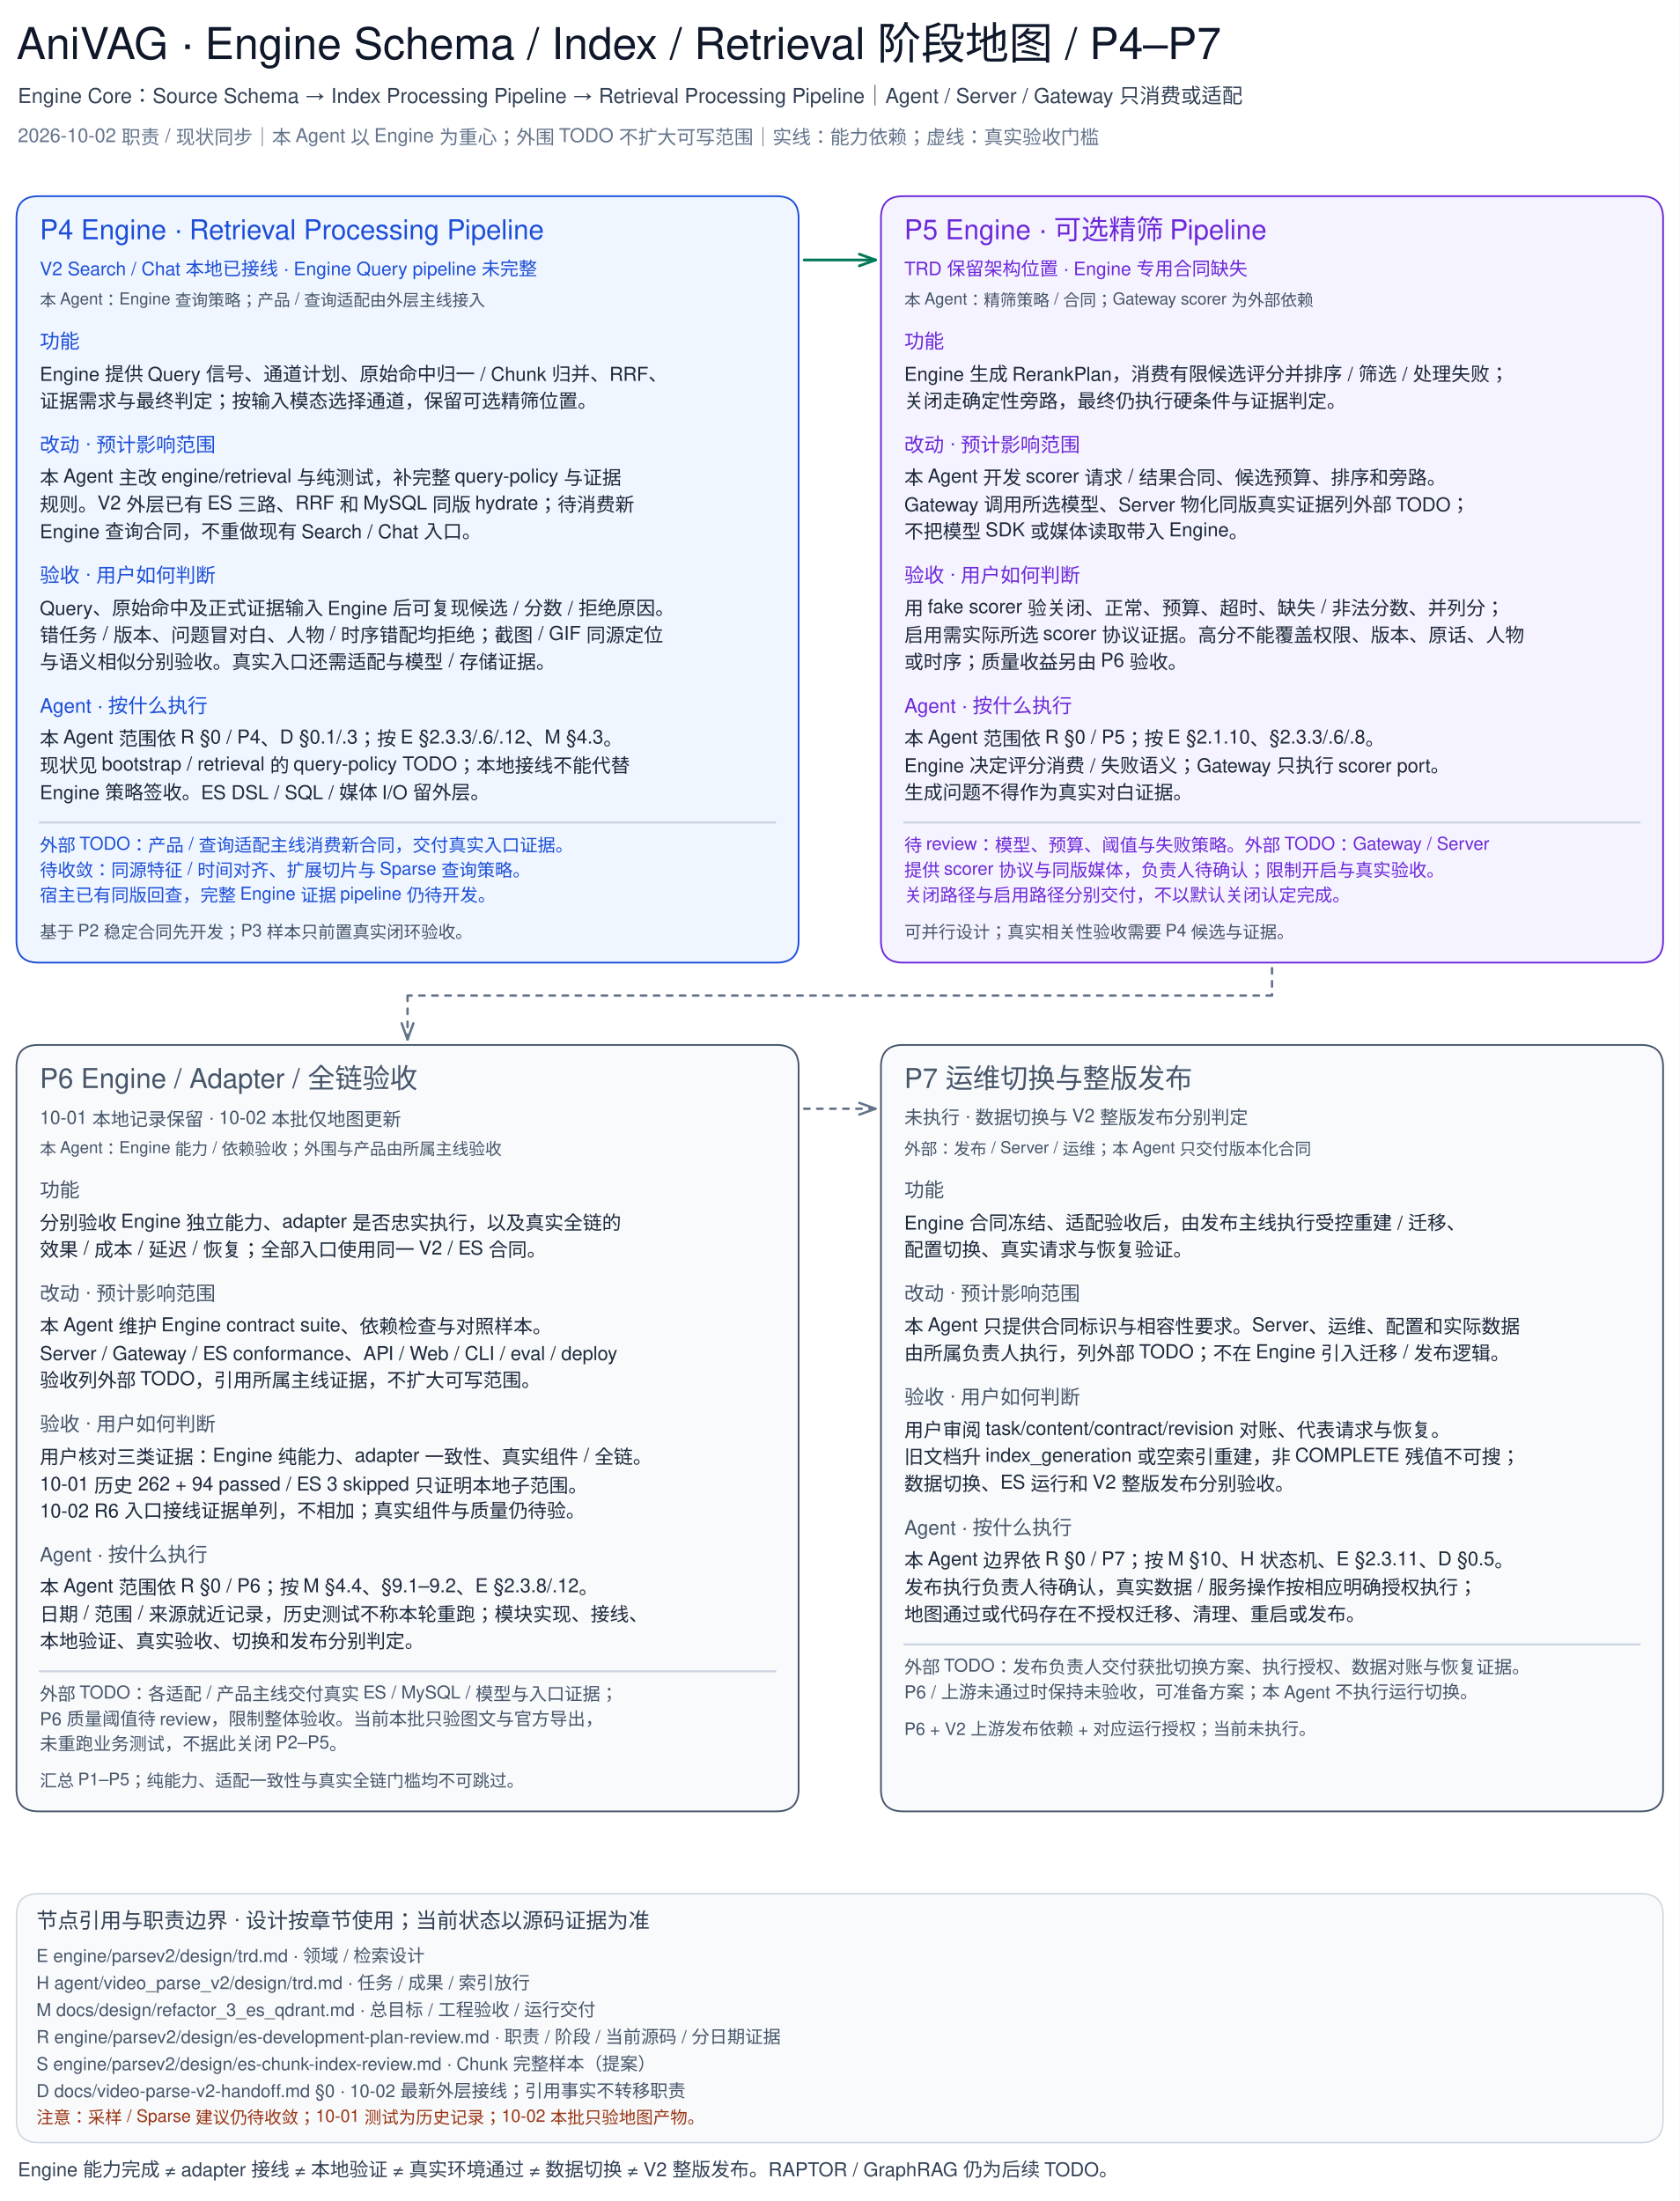
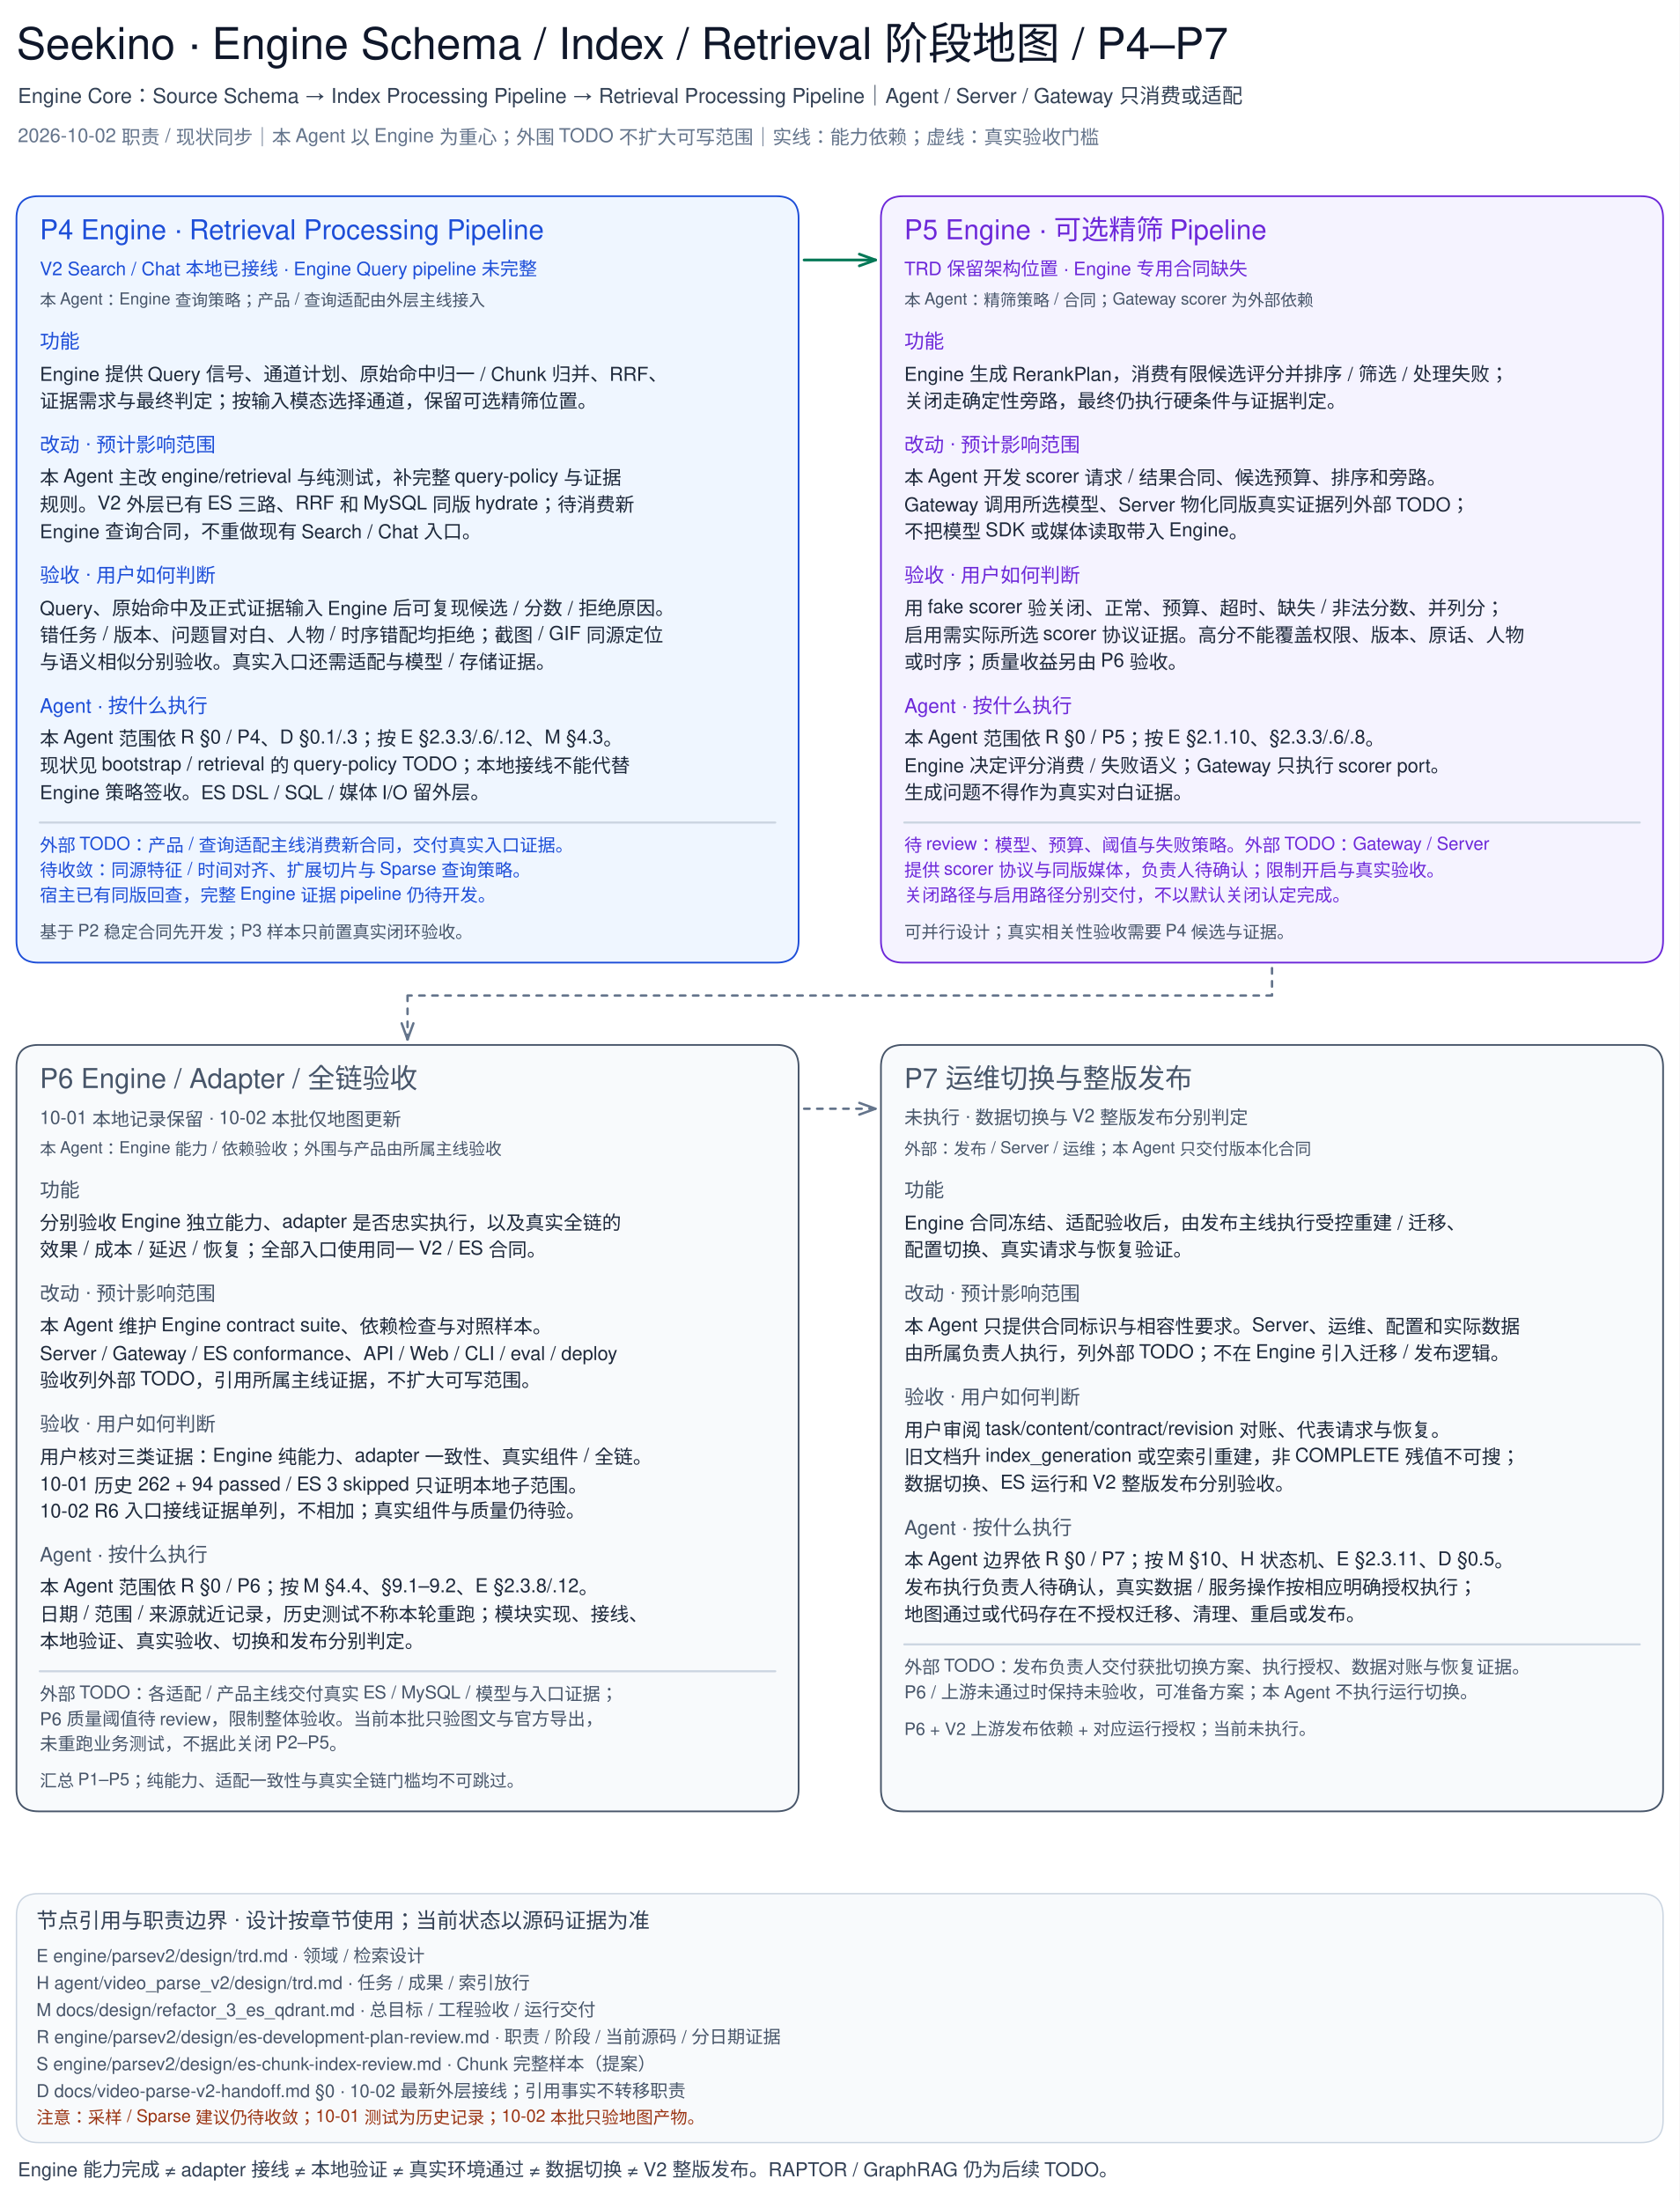
<svg xmlns="http://www.w3.org/2000/svg" version="1.1" viewBox="0 0 2448 3208.4" width="2448" height="3208.4">
  <defs>
    <style class="style-fonts">
      </style>
  </defs>
  <rect x="0" y="0" width="2448" height="3208.4" fill="#ffffff" />
  <g transform="translate(24 24) rotate(0 883.5 44.8)">
-     <text x="0" y="62.081" font-family="Helvetica, Segoe UI Emoji" font-size="64px" fill="#0f172a" text-anchor="start" style="white-space: pre;" direction="ltr" dominant-baseline="alphabetic">AniVAG · Engine Schema / Index / Retrieval 阶段地图 / P4–P7</text>
+     <text x="0" y="62.081" font-family="Helvetica, Segoe UI Emoji" font-size="64px" fill="#0f172a" text-anchor="start" style="white-space: pre;" direction="ltr" dominant-baseline="alphabetic">Seekino · Engine Schema / Index / Retrieval 阶段地图 / P4–P7</text>
  </g>
  <g transform="translate(26 121) rotate(0 898.5 21)">
    <text x="0" y="29.101" font-family="Helvetica, Segoe UI Emoji" font-size="30px" fill="#334155" text-anchor="start" style="white-space: pre;" direction="ltr" dominant-baseline="alphabetic">Engine Core：Source Schema → Index Processing Pipeline → Retrieval Processing Pipeline｜Agent / Server / Gateway 只消费或适配</text>
  </g>
  <g transform="translate(26 180) rotate(0 799 19.6)">
    <text x="0" y="27.161" font-family="Helvetica, Segoe UI Emoji" font-size="28px" fill="#64748b" text-anchor="start" style="white-space: pre;" direction="ltr" dominant-baseline="alphabetic">2026-10-02 职责 / 现状同步｜本 Agent 以 Engine 为重心；外围 TODO 不扩大可写范围｜实线：能力依赖；虚线：真实验收门槛</text>
  </g>
  <g stroke-linecap="round" transform="translate(24 286) rotate(0 570 558.6)">
    <path d="M32 0 C363.23 0, 694.46 0, 1108 0 C1129.33 0, 1140 10.67, 1140 32 C1140 264.97, 1140 497.93, 1140 1085.2 C1140 1106.53, 1129.33 1117.2, 1108 1117.2 C783.86 1117.2, 459.71 1117.2, 32 1117.2 C10.67 1117.2, 0 1106.53, 0 1085.2 C0 813.42, 0 541.64, 0 32 C0 10.67, 10.67 0, 32 0" stroke="none" stroke-width="0" fill="#eff6ff" />
    <path d="M32 0 C444.45 0, 856.89 0, 1108 0 M32 0 C252.12 0, 472.23 0, 1108 0 M1108 0 C1129.33 0, 1140 10.67, 1140 32 M1108 0 C1129.33 0, 1140 10.67, 1140 32 M1140 32 C1140 276.7, 1140 521.39, 1140 1085.2 M1140 32 C1140 404.77, 1140 777.55, 1140 1085.2 M1140 1085.2 C1140 1106.53, 1129.33 1117.2, 1108 1117.2 M1140 1085.2 C1140 1106.53, 1129.33 1117.2, 1108 1117.2 M1108 1117.2 C717.62 1117.2, 327.24 1117.2, 32 1117.2 M1108 1117.2 C706.01 1117.2, 304.02 1117.2, 32 1117.2 M32 1117.2 C10.67 1117.2, 0 1106.53, 0 1085.2 M32 1117.2 C10.67 1117.2, 0 1106.53, 0 1085.2 M0 1085.2 C0 846.9, 0 608.6, 0 32 M0 1085.2 C0 802.29, 0 519.38, 0 32 M0 32 C0 10.67, 10.67 0, 32 0 M0 32 C0 10.67, 10.67 0, 32 0" stroke="#1d4ed8" stroke-width="2.5" fill="none" />
  </g>
  <g transform="translate(58 310) rotate(0 376 28)">
    <text x="0" y="38.801" font-family="Helvetica, Segoe UI Emoji" font-size="40px" fill="#1d4ed8" text-anchor="start" style="white-space: pre;" direction="ltr" dominant-baseline="alphabetic">P4  Engine · Retrieval Processing Pipeline</text>
  </g>
  <g transform="translate(58 375) rotate(0 365 18.9)">
    <text x="0" y="26.191" font-family="Helvetica, Segoe UI Emoji" font-size="27px" fill="#1d4ed8" text-anchor="start" style="white-space: pre;" direction="ltr" dominant-baseline="alphabetic">V2 Search / Chat 本地已接线 · Engine Query pipeline 未完整</text>
  </g>
  <g transform="translate(58 422.8) rotate(0 330 16.8)">
    <text x="0" y="23.28" font-family="Helvetica, Segoe UI Emoji" font-size="24px" fill="#475569" text-anchor="start" style="white-space: pre;" direction="ltr" dominant-baseline="alphabetic">本 Agent：Engine 查询策略；产品 / 查询适配由外层主线接入</text>
  </g>
  <g transform="translate(58 479.4) rotate(0 30.5 20.3)">
    <text x="0" y="28.131" font-family="Helvetica, Segoe UI Emoji" font-size="29px" fill="#1d4ed8" text-anchor="start" style="white-space: pre;" direction="ltr" dominant-baseline="alphabetic">功能</text>
  </g>
  <g transform="translate(58 528) rotate(0 463 39.2)">
    <text x="0" y="27.161" font-family="Helvetica, Segoe UI Emoji" font-size="28px" fill="#1e293b" text-anchor="start" style="white-space: pre;" direction="ltr" dominant-baseline="alphabetic">Engine 提供 Query 信号、通道计划、原始命中归一 / Chunk 归并、RRF、</text>
    <text x="0" y="66.361" font-family="Helvetica, Segoe UI Emoji" font-size="28px" fill="#1e293b" text-anchor="start" style="white-space: pre;" direction="ltr" dominant-baseline="alphabetic">证据需求与最终判定；按输入模态选择通道，保留可选精筛位置。</text>
  </g>
  <g transform="translate(58 630.4) rotate(0 130.5 20.3)">
    <text x="0" y="28.131" font-family="Helvetica, Segoe UI Emoji" font-size="29px" fill="#1d4ed8" text-anchor="start" style="white-space: pre;" direction="ltr" dominant-baseline="alphabetic">改动 · 预计影响范围</text>
  </g>
  <g transform="translate(58 679) rotate(0 441.5 58.8)">
    <text x="0" y="27.161" font-family="Helvetica, Segoe UI Emoji" font-size="28px" fill="#1e293b" text-anchor="start" style="white-space: pre;" direction="ltr" dominant-baseline="alphabetic">本 Agent 主改 engine/retrieval 与纯测试，补完整 query-policy 与证据</text>
    <text x="0" y="66.361" font-family="Helvetica, Segoe UI Emoji" font-size="28px" fill="#1e293b" text-anchor="start" style="white-space: pre;" direction="ltr" dominant-baseline="alphabetic">规则。V2 外层已有 ES 三路、RRF 和 MySQL 同版 hydrate；待消费新</text>
    <text x="0" y="105.561" font-family="Helvetica, Segoe UI Emoji" font-size="28px" fill="#1e293b" text-anchor="start" style="white-space: pre;" direction="ltr" dominant-baseline="alphabetic">Engine 查询合同，不重做现有 Search / Chat 入口。</text>
  </g>
  <g transform="translate(58 820.6) rotate(0 130.5 20.3)">
    <text x="0" y="28.131" font-family="Helvetica, Segoe UI Emoji" font-size="29px" fill="#1d4ed8" text-anchor="start" style="white-space: pre;" direction="ltr" dominant-baseline="alphabetic">验收 · 用户如何判断</text>
  </g>
  <g transform="translate(58 869.2) rotate(0 468.5 58.8)">
    <text x="0" y="27.161" font-family="Helvetica, Segoe UI Emoji" font-size="28px" fill="#1e293b" text-anchor="start" style="white-space: pre;" direction="ltr" dominant-baseline="alphabetic">Query、原始命中及正式证据输入 Engine 后可复现候选 / 分数 / 拒绝原因。</text>
    <text x="0" y="66.361" font-family="Helvetica, Segoe UI Emoji" font-size="28px" fill="#1e293b" text-anchor="start" style="white-space: pre;" direction="ltr" dominant-baseline="alphabetic">错任务 / 版本、问题冒对白、人物 / 时序错配均拒绝；截图 / GIF 同源定位</text>
    <text x="0" y="105.561" font-family="Helvetica, Segoe UI Emoji" font-size="28px" fill="#1e293b" text-anchor="start" style="white-space: pre;" direction="ltr" dominant-baseline="alphabetic">与语义相似分别验收。真实入口还需适配与模型 / 存储证据。</text>
  </g>
  <g transform="translate(58 1010.8) rotate(0 124.5 20.3)">
    <text x="0" y="28.131" font-family="Helvetica, Segoe UI Emoji" font-size="29px" fill="#1d4ed8" text-anchor="start" style="white-space: pre;" direction="ltr" dominant-baseline="alphabetic">Agent · 按什么执行</text>
  </g>
  <g transform="translate(58 1059.4) rotate(0 436.5 58.8)">
    <text x="0" y="27.161" font-family="Helvetica, Segoe UI Emoji" font-size="28px" fill="#1e293b" text-anchor="start" style="white-space: pre;" direction="ltr" dominant-baseline="alphabetic">本 Agent 范围依 R §0 / P4、D §0.1/.3；按 E §2.3.3/.6/.12、M §4.3。</text>
    <text x="0" y="66.361" font-family="Helvetica, Segoe UI Emoji" font-size="28px" fill="#1e293b" text-anchor="start" style="white-space: pre;" direction="ltr" dominant-baseline="alphabetic">现状见 bootstrap / retrieval 的 query-policy TODO；本地接线不能代替</text>
    <text x="0" y="105.561" font-family="Helvetica, Segoe UI Emoji" font-size="28px" fill="#1e293b" text-anchor="start" style="white-space: pre;" direction="ltr" dominant-baseline="alphabetic">Engine 策略签收。ES DSL / SQL / 媒体 I/O 留外层。</text>
  </g>
  <g stroke-linecap="round">
    <g transform="translate(58 1199) rotate(0 536 0)">
      <path d="M0 0 C427.46 0, 854.93 0, 1072 0 M0 0 C214.7 0, 429.4 0, 1072 0" stroke="#cbd5e1" stroke-width="3" fill="none" />
    </g>
  </g>
  <mask />
  <g transform="translate(58 1216) rotate(0 395.5 54.6)">
    <text x="0" y="25.221" font-family="Helvetica, Segoe UI Emoji" font-size="26px" fill="#1d4ed8" text-anchor="start" style="white-space: pre;" direction="ltr" dominant-baseline="alphabetic">外部 TODO：产品 / 查询适配主线消费新合同，交付真实入口证据。</text>
    <text x="0" y="61.621" font-family="Helvetica, Segoe UI Emoji" font-size="26px" fill="#1d4ed8" text-anchor="start" style="white-space: pre;" direction="ltr" dominant-baseline="alphabetic">待收敛：同源特征 / 时间对齐、扩展切片与 Sparse 查询策略。</text>
    <text x="0" y="98.021" font-family="Helvetica, Segoe UI Emoji" font-size="26px" fill="#1d4ed8" text-anchor="start" style="white-space: pre;" direction="ltr" dominant-baseline="alphabetic">宿主已有同版回查，完整 Engine 证据 pipeline 仍待开发。</text>
  </g>
  <g transform="translate(58 1343.2) rotate(0 321 17.5)">
    <text x="0" y="24.25" font-family="Helvetica, Segoe UI Emoji" font-size="25px" fill="#475569" text-anchor="start" style="white-space: pre;" direction="ltr" dominant-baseline="alphabetic">基于 P2 稳定合同先开发；P3 样本只前置真实闭环验收。</text>
  </g>
  <g stroke-linecap="round" transform="translate(1284 286) rotate(0 570 558.6)">
    <path d="M32 0 C422.81 0, 813.62 0, 1108 0 C1129.33 0, 1140 10.67, 1140 32 C1140 412.86, 1140 793.72, 1140 1085.2 C1140 1106.53, 1129.33 1117.2, 1108 1117.2 C891.7 1117.2, 675.39 1117.2, 32 1117.2 C10.67 1117.2, 0 1106.53, 0 1085.2 C0 720.95, 0 356.7, 0 32 C0 10.67, 10.67 0, 32 0" stroke="none" stroke-width="0" fill="#f5f3ff" />
    <path d="M32 0 C454.32 0, 876.65 0, 1108 0 M32 0 C310.99 0, 589.98 0, 1108 0 M1108 0 C1129.33 0, 1140 10.67, 1140 32 M1108 0 C1129.33 0, 1140 10.67, 1140 32 M1140 32 C1140 296.94, 1140 561.87, 1140 1085.2 M1140 32 C1140 271.96, 1140 511.92, 1140 1085.2 M1140 1085.2 C1140 1106.53, 1129.33 1117.2, 1108 1117.2 M1140 1085.2 C1140 1106.53, 1129.33 1117.2, 1108 1117.2 M1108 1117.2 C690.36 1117.2, 272.72 1117.2, 32 1117.2 M1108 1117.2 C792.39 1117.2, 476.77 1117.2, 32 1117.2 M32 1117.2 C10.67 1117.2, 0 1106.53, 0 1085.2 M32 1117.2 C10.67 1117.2, 0 1106.53, 0 1085.2 M0 1085.2 C0 766.95, 0 448.69, 0 32 M0 1085.2 C0 683.56, 0 281.91, 0 32 M0 32 C0 10.67, 10.67 0, 32 0 M0 32 C0 10.67, 10.67 0, 32 0" stroke="#6d28d9" stroke-width="2.5" fill="none" />
  </g>
  <g transform="translate(1318 310) rotate(0 273 28)">
    <text x="0" y="38.801" font-family="Helvetica, Segoe UI Emoji" font-size="40px" fill="#6d28d9" text-anchor="start" style="white-space: pre;" direction="ltr" dominant-baseline="alphabetic">P5  Engine · 可选精筛 Pipeline</text>
  </g>
  <g transform="translate(1318 375) rotate(0 254 18.9)">
    <text x="0" y="26.191" font-family="Helvetica, Segoe UI Emoji" font-size="27px" fill="#6d28d9" text-anchor="start" style="white-space: pre;" direction="ltr" dominant-baseline="alphabetic">TRD 保留架构位置 · Engine 专用合同缺失</text>
  </g>
  <g transform="translate(1318 422.8) rotate(0 303.5 16.8)">
    <text x="0" y="23.28" font-family="Helvetica, Segoe UI Emoji" font-size="24px" fill="#475569" text-anchor="start" style="white-space: pre;" direction="ltr" dominant-baseline="alphabetic">本 Agent：精筛策略 / 合同；Gateway scorer 为外部依赖</text>
  </g>
  <g transform="translate(1318 479.4) rotate(0 30.5 20.3)">
    <text x="0" y="28.131" font-family="Helvetica, Segoe UI Emoji" font-size="29px" fill="#6d28d9" text-anchor="start" style="white-space: pre;" direction="ltr" dominant-baseline="alphabetic">功能</text>
  </g>
  <g transform="translate(1318 528) rotate(0 447 39.2)">
    <text x="0" y="27.161" font-family="Helvetica, Segoe UI Emoji" font-size="28px" fill="#1e293b" text-anchor="start" style="white-space: pre;" direction="ltr" dominant-baseline="alphabetic">Engine 生成 RerankPlan，消费有限候选评分并排序 / 筛选 / 处理失败；</text>
    <text x="0" y="66.361" font-family="Helvetica, Segoe UI Emoji" font-size="28px" fill="#1e293b" text-anchor="start" style="white-space: pre;" direction="ltr" dominant-baseline="alphabetic">关闭走确定性旁路，最终仍执行硬条件与证据判定。</text>
  </g>
  <g transform="translate(1318 630.4) rotate(0 130.5 20.3)">
    <text x="0" y="28.131" font-family="Helvetica, Segoe UI Emoji" font-size="29px" fill="#6d28d9" text-anchor="start" style="white-space: pre;" direction="ltr" dominant-baseline="alphabetic">改动 · 预计影响范围</text>
  </g>
  <g transform="translate(1318 679) rotate(0 419 58.8)">
    <text x="0" y="27.161" font-family="Helvetica, Segoe UI Emoji" font-size="28px" fill="#1e293b" text-anchor="start" style="white-space: pre;" direction="ltr" dominant-baseline="alphabetic">本 Agent 开发 scorer 请求 / 结果合同、候选预算、排序和旁路。</text>
    <text x="0" y="66.361" font-family="Helvetica, Segoe UI Emoji" font-size="28px" fill="#1e293b" text-anchor="start" style="white-space: pre;" direction="ltr" dominant-baseline="alphabetic">Gateway 调用所选模型、Server 物化同版真实证据列外部 TODO；</text>
    <text x="0" y="105.561" font-family="Helvetica, Segoe UI Emoji" font-size="28px" fill="#1e293b" text-anchor="start" style="white-space: pre;" direction="ltr" dominant-baseline="alphabetic">不把模型 SDK 或媒体读取带入 Engine。</text>
  </g>
  <g transform="translate(1318 820.6) rotate(0 130.5 20.3)">
    <text x="0" y="28.131" font-family="Helvetica, Segoe UI Emoji" font-size="29px" fill="#6d28d9" text-anchor="start" style="white-space: pre;" direction="ltr" dominant-baseline="alphabetic">验收 · 用户如何判断</text>
  </g>
  <g transform="translate(1318 869.2) rotate(0 459 58.8)">
    <text x="0" y="27.161" font-family="Helvetica, Segoe UI Emoji" font-size="28px" fill="#1e293b" text-anchor="start" style="white-space: pre;" direction="ltr" dominant-baseline="alphabetic">用 fake scorer 验关闭、正常、预算、超时、缺失 / 非法分数、并列分；</text>
    <text x="0" y="66.361" font-family="Helvetica, Segoe UI Emoji" font-size="28px" fill="#1e293b" text-anchor="start" style="white-space: pre;" direction="ltr" dominant-baseline="alphabetic">启用需实际所选 scorer 协议证据。高分不能覆盖权限、版本、原话、人物</text>
    <text x="0" y="105.561" font-family="Helvetica, Segoe UI Emoji" font-size="28px" fill="#1e293b" text-anchor="start" style="white-space: pre;" direction="ltr" dominant-baseline="alphabetic">或时序；质量收益另由 P6 验收。</text>
  </g>
  <g transform="translate(1318 1010.8) rotate(0 124.5 20.3)">
    <text x="0" y="28.131" font-family="Helvetica, Segoe UI Emoji" font-size="29px" fill="#6d28d9" text-anchor="start" style="white-space: pre;" direction="ltr" dominant-baseline="alphabetic">Agent · 按什么执行</text>
  </g>
  <g transform="translate(1318 1059.4) rotate(0 403 58.8)">
    <text x="0" y="27.161" font-family="Helvetica, Segoe UI Emoji" font-size="28px" fill="#1e293b" text-anchor="start" style="white-space: pre;" direction="ltr" dominant-baseline="alphabetic">本 Agent 范围依 R §0 / P5；按 E §2.1.10、§2.3.3/.6/.8。</text>
    <text x="0" y="66.361" font-family="Helvetica, Segoe UI Emoji" font-size="28px" fill="#1e293b" text-anchor="start" style="white-space: pre;" direction="ltr" dominant-baseline="alphabetic">Engine 决定评分消费 / 失败语义；Gateway 只执行 scorer port。</text>
    <text x="0" y="105.561" font-family="Helvetica, Segoe UI Emoji" font-size="28px" fill="#1e293b" text-anchor="start" style="white-space: pre;" direction="ltr" dominant-baseline="alphabetic">生成问题不得作为真实对白证据。</text>
  </g>
  <g stroke-linecap="round">
    <g transform="translate(1318 1199) rotate(0 536 0)">
      <path d="M0 0 C393.07 0, 786.14 0, 1072 0 M0 0 C386.67 0, 773.35 0, 1072 0" stroke="#cbd5e1" stroke-width="3" fill="none" />
    </g>
  </g>
  <mask />
  <g transform="translate(1318 1216) rotate(0 434 54.6)">
    <text x="0" y="25.221" font-family="Helvetica, Segoe UI Emoji" font-size="26px" fill="#6d28d9" text-anchor="start" style="white-space: pre;" direction="ltr" dominant-baseline="alphabetic">待 review：模型、预算、阈值与失败策略。外部 TODO：Gateway / Server</text>
    <text x="0" y="61.621" font-family="Helvetica, Segoe UI Emoji" font-size="26px" fill="#6d28d9" text-anchor="start" style="white-space: pre;" direction="ltr" dominant-baseline="alphabetic">提供 scorer 协议与同版媒体，负责人待确认；限制开启与真实验收。</text>
    <text x="0" y="98.021" font-family="Helvetica, Segoe UI Emoji" font-size="26px" fill="#6d28d9" text-anchor="start" style="white-space: pre;" direction="ltr" dominant-baseline="alphabetic">关闭路径与启用路径分别交付，不以默认关闭认定完成。</text>
  </g>
  <g transform="translate(1318 1343.2) rotate(0 289.5 17.5)">
    <text x="0" y="24.25" font-family="Helvetica, Segoe UI Emoji" font-size="25px" fill="#475569" text-anchor="start" style="white-space: pre;" direction="ltr" dominant-baseline="alphabetic">可并行设计；真实相关性验收需要 P4 候选与证据。</text>
  </g>
  <g stroke-linecap="round" transform="translate(24 1523.2) rotate(0 570 558.6)">
    <path d="M32 0 C366.65 0, 701.3 0, 1108 0 C1129.33 0, 1140 10.67, 1140 32 C1140 362.34, 1140 692.68, 1140 1085.2 C1140 1106.53, 1129.33 1117.2, 1108 1117.2 C752.49 1117.2, 396.97 1117.2, 32 1117.2 C10.67 1117.2, 0 1106.53, 0 1085.2 C0 804.63, 0 524.07, 0 32 C0 10.67, 10.67 0, 32 0" stroke="none" stroke-width="0" fill="#f8fafc" />
    <path d="M32 0 C291.95 0, 551.91 0, 1108 0 M32 0 C381.83 0, 731.66 0, 1108 0 M1108 0 C1129.33 0, 1140 10.67, 1140 32 M1108 0 C1129.33 0, 1140 10.67, 1140 32 M1140 32 C1140 262.37, 1140 492.74, 1140 1085.2 M1140 32 C1140 445.35, 1140 858.69, 1140 1085.2 M1140 1085.2 C1140 1106.53, 1129.33 1117.2, 1108 1117.2 M1140 1085.2 C1140 1106.53, 1129.33 1117.2, 1108 1117.2 M1108 1117.2 C746.32 1117.2, 384.65 1117.2, 32 1117.2 M1108 1117.2 C870.88 1117.2, 633.75 1117.2, 32 1117.2 M32 1117.2 C10.67 1117.2, 0 1106.53, 0 1085.2 M32 1117.2 C10.67 1117.2, 0 1106.53, 0 1085.2 M0 1085.2 C0 687.34, 0 289.48, 0 32 M0 1085.2 C0 767.63, 0 450.07, 0 32 M0 32 C0 10.67, 10.67 0, 32 0 M0 32 C0 10.67, 10.67 0, 32 0" stroke="#475569" stroke-width="2.5" fill="none" />
  </g>
  <g transform="translate(58 1547.2) rotate(0 283 28)">
    <text x="0" y="38.801" font-family="Helvetica, Segoe UI Emoji" font-size="40px" fill="#475569" text-anchor="start" style="white-space: pre;" direction="ltr" dominant-baseline="alphabetic">P6  Engine / Adapter / 全链验收</text>
  </g>
  <g transform="translate(58 1612.2) rotate(0 267 18.9)">
    <text x="0" y="26.191" font-family="Helvetica, Segoe UI Emoji" font-size="27px" fill="#475569" text-anchor="start" style="white-space: pre;" direction="ltr" dominant-baseline="alphabetic">10-01 本地记录保留 · 10-02 本批仅地图更新</text>
  </g>
  <g transform="translate(58 1660) rotate(0 342 16.8)">
    <text x="0" y="23.28" font-family="Helvetica, Segoe UI Emoji" font-size="24px" fill="#475569" text-anchor="start" style="white-space: pre;" direction="ltr" dominant-baseline="alphabetic">本 Agent：Engine 能力 / 依赖验收；外围与产品由所属主线验收</text>
  </g>
  <g transform="translate(58 1716.6) rotate(0 30.5 20.3)">
    <text x="0" y="28.131" font-family="Helvetica, Segoe UI Emoji" font-size="29px" fill="#475569" text-anchor="start" style="white-space: pre;" direction="ltr" dominant-baseline="alphabetic">功能</text>
  </g>
  <g transform="translate(58 1765.2) rotate(0 430 39.2)">
    <text x="0" y="27.161" font-family="Helvetica, Segoe UI Emoji" font-size="28px" fill="#1e293b" text-anchor="start" style="white-space: pre;" direction="ltr" dominant-baseline="alphabetic">分别验收 Engine 独立能力、adapter 是否忠实执行，以及真实全链的</text>
    <text x="0" y="66.361" font-family="Helvetica, Segoe UI Emoji" font-size="28px" fill="#1e293b" text-anchor="start" style="white-space: pre;" direction="ltr" dominant-baseline="alphabetic">效果 / 成本 / 延迟 / 恢复；全部入口使用同一 V2 / ES 合同。</text>
  </g>
  <g transform="translate(58 1867.6) rotate(0 130.5 20.3)">
    <text x="0" y="28.131" font-family="Helvetica, Segoe UI Emoji" font-size="29px" fill="#475569" text-anchor="start" style="white-space: pre;" direction="ltr" dominant-baseline="alphabetic">改动 · 预计影响范围</text>
  </g>
  <g transform="translate(58 1916.2) rotate(0 425.5 58.8)">
    <text x="0" y="27.161" font-family="Helvetica, Segoe UI Emoji" font-size="28px" fill="#1e293b" text-anchor="start" style="white-space: pre;" direction="ltr" dominant-baseline="alphabetic">本 Agent 维护 Engine contract suite、依赖检查与对照样本。</text>
    <text x="0" y="66.361" font-family="Helvetica, Segoe UI Emoji" font-size="28px" fill="#1e293b" text-anchor="start" style="white-space: pre;" direction="ltr" dominant-baseline="alphabetic">Server / Gateway / ES conformance、API / Web / CLI / eval / deploy</text>
    <text x="0" y="105.561" font-family="Helvetica, Segoe UI Emoji" font-size="28px" fill="#1e293b" text-anchor="start" style="white-space: pre;" direction="ltr" dominant-baseline="alphabetic">验收列外部 TODO，引用所属主线证据，不扩大可写范围。</text>
  </g>
  <g transform="translate(58 2057.8) rotate(0 130.5 20.3)">
    <text x="0" y="28.131" font-family="Helvetica, Segoe UI Emoji" font-size="29px" fill="#475569" text-anchor="start" style="white-space: pre;" direction="ltr" dominant-baseline="alphabetic">验收 · 用户如何判断</text>
  </g>
  <g transform="translate(58 2106.4) rotate(0 452 58.8)">
    <text x="0" y="27.161" font-family="Helvetica, Segoe UI Emoji" font-size="28px" fill="#1e293b" text-anchor="start" style="white-space: pre;" direction="ltr" dominant-baseline="alphabetic">用户核对三类证据：Engine 纯能力、adapter 一致性、真实组件 / 全链。</text>
    <text x="0" y="66.361" font-family="Helvetica, Segoe UI Emoji" font-size="28px" fill="#1e293b" text-anchor="start" style="white-space: pre;" direction="ltr" dominant-baseline="alphabetic">10-01 历史 262 + 94 passed / ES 3 skipped 只证明本地子范围。</text>
    <text x="0" y="105.561" font-family="Helvetica, Segoe UI Emoji" font-size="28px" fill="#1e293b" text-anchor="start" style="white-space: pre;" direction="ltr" dominant-baseline="alphabetic">10-02 R6 入口接线证据单列，不相加；真实组件与质量仍待验。</text>
  </g>
  <g transform="translate(58 2248) rotate(0 124.5 20.3)">
    <text x="0" y="28.131" font-family="Helvetica, Segoe UI Emoji" font-size="29px" fill="#475569" text-anchor="start" style="white-space: pre;" direction="ltr" dominant-baseline="alphabetic">Agent · 按什么执行</text>
  </g>
  <g transform="translate(58 2296.6) rotate(0 450 58.8)">
    <text x="0" y="27.161" font-family="Helvetica, Segoe UI Emoji" font-size="28px" fill="#1e293b" text-anchor="start" style="white-space: pre;" direction="ltr" dominant-baseline="alphabetic">本 Agent 范围依 R §0 / P6；按 M §4.4、§9.1–9.2、E §2.3.8/.12。</text>
    <text x="0" y="66.361" font-family="Helvetica, Segoe UI Emoji" font-size="28px" fill="#1e293b" text-anchor="start" style="white-space: pre;" direction="ltr" dominant-baseline="alphabetic">日期 / 范围 / 来源就近记录，历史测试不称本轮重跑；模块实现、接线、</text>
    <text x="0" y="105.561" font-family="Helvetica, Segoe UI Emoji" font-size="28px" fill="#1e293b" text-anchor="start" style="white-space: pre;" direction="ltr" dominant-baseline="alphabetic">本地验证、真实验收、切换和发布分别判定。</text>
  </g>
  <g stroke-linecap="round">
    <g transform="translate(58 2436.2) rotate(0 536 0)">
      <path d="M0 0 C275.61 0, 551.22 0, 1072 0 M0 0 C404.65 0, 809.29 0, 1072 0" stroke="#cbd5e1" stroke-width="3" fill="none" />
    </g>
  </g>
  <mask />
  <g transform="translate(58 2453.2) rotate(0 428.5 54.6)">
    <text x="0" y="25.221" font-family="Helvetica, Segoe UI Emoji" font-size="26px" fill="#475569" text-anchor="start" style="white-space: pre;" direction="ltr" dominant-baseline="alphabetic">外部 TODO：各适配 / 产品主线交付真实 ES / MySQL / 模型与入口证据；</text>
    <text x="0" y="61.621" font-family="Helvetica, Segoe UI Emoji" font-size="26px" fill="#475569" text-anchor="start" style="white-space: pre;" direction="ltr" dominant-baseline="alphabetic">P6 质量阈值待 review，限制整体验收。当前本批只验图文与官方导出，</text>
    <text x="0" y="98.021" font-family="Helvetica, Segoe UI Emoji" font-size="26px" fill="#475569" text-anchor="start" style="white-space: pre;" direction="ltr" dominant-baseline="alphabetic">未重跑业务测试，不据此关闭 P2–P5。</text>
  </g>
  <g transform="translate(58 2580.4) rotate(0 359 17.5)">
    <text x="0" y="24.25" font-family="Helvetica, Segoe UI Emoji" font-size="25px" fill="#475569" text-anchor="start" style="white-space: pre;" direction="ltr" dominant-baseline="alphabetic">汇总 P1–P5；纯能力、适配一致性与真实全链门槛均不可跳过。</text>
  </g>
  <g stroke-linecap="round" transform="translate(1284 1523.2) rotate(0 570 558.6)">
    <path d="M32 0 C434.91 0, 837.81 0, 1108 0 C1129.33 0, 1140 10.67, 1140 32 C1140 367.12, 1140 702.25, 1140 1085.2 C1140 1106.53, 1129.33 1117.2, 1108 1117.2 C783.52 1117.2, 459.04 1117.2, 32 1117.2 C10.67 1117.2, 0 1106.53, 0 1085.2 C0 871.18, 0 657.17, 0 32 C0 10.67, 10.67 0, 32 0" stroke="none" stroke-width="0" fill="#f8fafc" />
    <path d="M32 0 C443.74 0, 855.48 0, 1108 0 M32 0 C445.21 0, 858.43 0, 1108 0 M1108 0 C1129.33 0, 1140 10.67, 1140 32 M1108 0 C1129.33 0, 1140 10.67, 1140 32 M1140 32 C1140 302.84, 1140 573.69, 1140 1085.2 M1140 32 C1140 313.68, 1140 595.35, 1140 1085.2 M1140 1085.2 C1140 1106.53, 1129.33 1117.2, 1108 1117.2 M1140 1085.2 C1140 1106.53, 1129.33 1117.2, 1108 1117.2 M1108 1117.2 C724.2 1117.2, 340.41 1117.2, 32 1117.2 M1108 1117.2 C712.55 1117.2, 317.11 1117.2, 32 1117.2 M32 1117.2 C10.67 1117.2, 0 1106.53, 0 1085.2 M32 1117.2 C10.67 1117.2, 0 1106.53, 0 1085.2 M0 1085.2 C0 731.72, 0 378.23, 0 32 M0 1085.2 C0 669.47, 0 253.73, 0 32 M0 32 C0 10.67, 10.67 0, 32 0 M0 32 C0 10.67, 10.67 0, 32 0" stroke="#475569" stroke-width="2.5" fill="none" />
  </g>
  <g transform="translate(1318 1547.2) rotate(0 218 28)">
    <text x="0" y="38.801" font-family="Helvetica, Segoe UI Emoji" font-size="40px" fill="#475569" text-anchor="start" style="white-space: pre;" direction="ltr" dominant-baseline="alphabetic">P7  运维切换与整版发布</text>
  </g>
  <g transform="translate(1318 1612.2) rotate(0 255.5 18.9)">
    <text x="0" y="26.191" font-family="Helvetica, Segoe UI Emoji" font-size="27px" fill="#475569" text-anchor="start" style="white-space: pre;" direction="ltr" dominant-baseline="alphabetic">未执行 · 数据切换与 V2 整版发布分别判定</text>
  </g>
  <g transform="translate(1318 1660) rotate(0 301.5 16.8)">
    <text x="0" y="23.28" font-family="Helvetica, Segoe UI Emoji" font-size="24px" fill="#475569" text-anchor="start" style="white-space: pre;" direction="ltr" dominant-baseline="alphabetic">外部：发布 / Server / 运维；本 Agent 只交付版本化合同</text>
  </g>
  <g transform="translate(1318 1716.6) rotate(0 30.5 20.3)">
    <text x="0" y="28.131" font-family="Helvetica, Segoe UI Emoji" font-size="29px" fill="#475569" text-anchor="start" style="white-space: pre;" direction="ltr" dominant-baseline="alphabetic">功能</text>
  </g>
  <g transform="translate(1318 1765.2) rotate(0 415 39.2)">
    <text x="0" y="27.161" font-family="Helvetica, Segoe UI Emoji" font-size="28px" fill="#1e293b" text-anchor="start" style="white-space: pre;" direction="ltr" dominant-baseline="alphabetic">Engine 合同冻结、适配验收后，由发布主线执行受控重建 / 迁移、</text>
    <text x="0" y="66.361" font-family="Helvetica, Segoe UI Emoji" font-size="28px" fill="#1e293b" text-anchor="start" style="white-space: pre;" direction="ltr" dominant-baseline="alphabetic">配置切换、真实请求与恢复验证。</text>
  </g>
  <g transform="translate(1318 1867.6) rotate(0 130.5 20.3)">
    <text x="0" y="28.131" font-family="Helvetica, Segoe UI Emoji" font-size="29px" fill="#475569" text-anchor="start" style="white-space: pre;" direction="ltr" dominant-baseline="alphabetic">改动 · 预计影响范围</text>
  </g>
  <g transform="translate(1318 1916.2) rotate(0 455.5 39.2)">
    <text x="0" y="27.161" font-family="Helvetica, Segoe UI Emoji" font-size="28px" fill="#1e293b" text-anchor="start" style="white-space: pre;" direction="ltr" dominant-baseline="alphabetic">本 Agent 只提供合同标识与相容性要求。Server、运维、配置和实际数据</text>
    <text x="0" y="66.361" font-family="Helvetica, Segoe UI Emoji" font-size="28px" fill="#1e293b" text-anchor="start" style="white-space: pre;" direction="ltr" dominant-baseline="alphabetic">由所属负责人执行，列外部 TODO；不在 Engine 引入迁移 / 发布逻辑。</text>
  </g>
  <g transform="translate(1318 2018.6) rotate(0 130.5 20.3)">
    <text x="0" y="28.131" font-family="Helvetica, Segoe UI Emoji" font-size="29px" fill="#475569" text-anchor="start" style="white-space: pre;" direction="ltr" dominant-baseline="alphabetic">验收 · 用户如何判断</text>
  </g>
  <g transform="translate(1318 2067.2) rotate(0 456.5 58.8)">
    <text x="0" y="27.161" font-family="Helvetica, Segoe UI Emoji" font-size="28px" fill="#1e293b" text-anchor="start" style="white-space: pre;" direction="ltr" dominant-baseline="alphabetic">用户审阅 task/content/contract/revision 对账、代表请求与恢复。</text>
    <text x="0" y="66.361" font-family="Helvetica, Segoe UI Emoji" font-size="28px" fill="#1e293b" text-anchor="start" style="white-space: pre;" direction="ltr" dominant-baseline="alphabetic">旧文档升 index_generation 或空索引重建，非 COMPLETE 残值不可搜；</text>
    <text x="0" y="105.561" font-family="Helvetica, Segoe UI Emoji" font-size="28px" fill="#1e293b" text-anchor="start" style="white-space: pre;" direction="ltr" dominant-baseline="alphabetic">数据切换、ES 运行和 V2 整版发布分别验收。</text>
  </g>
  <g transform="translate(1318 2208.8) rotate(0 124.5 20.3)">
    <text x="0" y="28.131" font-family="Helvetica, Segoe UI Emoji" font-size="29px" fill="#475569" text-anchor="start" style="white-space: pre;" direction="ltr" dominant-baseline="alphabetic">Agent · 按什么执行</text>
  </g>
  <g transform="translate(1318 2257.4) rotate(0 449 58.8)">
    <text x="0" y="27.161" font-family="Helvetica, Segoe UI Emoji" font-size="28px" fill="#1e293b" text-anchor="start" style="white-space: pre;" direction="ltr" dominant-baseline="alphabetic">本 Agent 边界依 R §0 / P7；按 M §10、H 状态机、E §2.3.11、D §0.5。</text>
    <text x="0" y="66.361" font-family="Helvetica, Segoe UI Emoji" font-size="28px" fill="#1e293b" text-anchor="start" style="white-space: pre;" direction="ltr" dominant-baseline="alphabetic">发布执行负责人待确认，真实数据 / 服务操作按相应明确授权执行；</text>
    <text x="0" y="105.561" font-family="Helvetica, Segoe UI Emoji" font-size="28px" fill="#1e293b" text-anchor="start" style="white-space: pre;" direction="ltr" dominant-baseline="alphabetic">地图通过或代码存在不授权迁移、清理、重启或发布。</text>
  </g>
  <g stroke-linecap="round">
    <g transform="translate(1318 2397) rotate(0 536 0)">
      <path d="M0 0 C359.11 0, 718.23 0, 1072 0 M0 0 C413.34 0, 826.68 0, 1072 0" stroke="#cbd5e1" stroke-width="3" fill="none" />
    </g>
  </g>
  <mask />
  <g transform="translate(1318 2414) rotate(0 463.5 36.4)">
    <text x="0" y="25.221" font-family="Helvetica, Segoe UI Emoji" font-size="26px" fill="#475569" text-anchor="start" style="white-space: pre;" direction="ltr" dominant-baseline="alphabetic">外部 TODO：发布负责人交付获批切换方案、执行授权、数据对账与恢复证据。</text>
    <text x="0" y="61.621" font-family="Helvetica, Segoe UI Emoji" font-size="26px" fill="#475569" text-anchor="start" style="white-space: pre;" direction="ltr" dominant-baseline="alphabetic">P6 / 上游未通过时保持未验收，可准备方案；本 Agent 不执行运行切换。</text>
  </g>
  <g transform="translate(1318 2504.8) rotate(0 304.5 17.5)">
    <text x="0" y="24.25" font-family="Helvetica, Segoe UI Emoji" font-size="25px" fill="#475569" text-anchor="start" style="white-space: pre;" direction="ltr" dominant-baseline="alphabetic">P6 + V2 上游发布依赖 + 对应运行授权；当前未执行。</text>
  </g>
  <g stroke-linecap="round">
    <g transform="translate(1172 379) rotate(0 52 0)">
      <path d="M0 0 C22.48 0, 44.96 0, 104 0 M0 0 C39.1 0, 78.21 0, 104 0" stroke="#047857" stroke-width="4" fill="none" />
    </g>
    <g transform="translate(1172 379) rotate(0 52 0)">
      <path d="M80.51 8.55 C85.59 6.7, 90.66 4.85, 104 0 M80.51 8.55 C89.34 5.34, 98.17 2.12, 104 0" stroke="#047857" stroke-width="4" fill="none" />
    </g>
    <g transform="translate(1172 379) rotate(0 52 0)">
      <path d="M80.51 -8.55 C85.59 -6.7, 90.66 -4.85, 104 0 M80.51 -8.55 C89.34 -5.34, 98.17 -2.12, 104 0" stroke="#047857" stroke-width="4" fill="none" />
    </g>
  </g>
  <mask />
  <g stroke-linecap="round">
    <g transform="translate(1854 1411.2) rotate(0 -630 52)">
      <path d="M0 0 C0 9.1, 0 18.19, 0 40 M0 40 C-417.36 40, -834.73 40, -1260 40 M-1260 40 C-1260 54.22, -1260 68.43, -1260 104" stroke="#64748b" stroke-width="3.5" fill="none" stroke-dasharray="8 11" />
    </g>
    <g transform="translate(1854 1411.2) rotate(0 -630 52)">
      <path d="M-1268.55 80.51 C-1266.61 85.85, -1264.66 91.19, -1260 104" stroke="#64748b" stroke-width="3.5" fill="none" />
    </g>
    <g transform="translate(1854 1411.2) rotate(0 -630 52)">
      <path d="M-1251.45 80.51 C-1253.39 85.85, -1255.34 91.19, -1260 104" stroke="#64748b" stroke-width="3.5" fill="none" />
    </g>
  </g>
  <mask />
  <g stroke-linecap="round">
    <g transform="translate(1172 1616.2) rotate(0 52 0)">
      <path d="M0 0 C26.17 0, 52.33 0, 104 0" stroke="#64748b" stroke-width="3.5" fill="none" stroke-dasharray="8 11" />
    </g>
    <g transform="translate(1172 1616.2) rotate(0 52 0)">
      <path d="M80.51 8.55 C86.42 6.4, 92.33 4.25, 104 0" stroke="#64748b" stroke-width="3.5" fill="none" />
    </g>
    <g transform="translate(1172 1616.2) rotate(0 52 0)">
      <path d="M80.51 -8.55 C86.42 -6.4, 92.33 -4.25, 104 0" stroke="#64748b" stroke-width="3.5" fill="none" />
    </g>
  </g>
  <mask />
  <g stroke-linecap="round" transform="translate(24 2760.4) rotate(0 1200 181.4)">
    <path d="M32 0 C786.61 0, 1541.21 0, 2368 0 C2389.33 0, 2400 10.67, 2400 32 C2400 139.4, 2400 246.8, 2400 330.8 C2400 352.13, 2389.33 362.8, 2368 362.8 C1794.56 362.8, 1221.11 362.8, 32 362.8 C10.67 362.8, 0 352.13, 0 330.8 C0 235.95, 0 141.1, 0 32 C0 10.67, 10.67 0, 32 0" stroke="none" stroke-width="0" fill="#f8fafc" />
    <path d="M32 0 C500.27 0, 968.55 0, 2368 0 M32 0 C738.83 0, 1445.66 0, 2368 0 M2368 0 C2389.33 0, 2400 10.67, 2400 32 M2368 0 C2389.33 0, 2400 10.67, 2400 32 M2400 32 C2400 99.16, 2400 166.31, 2400 330.8 M2400 32 C2400 120.12, 2400 208.25, 2400 330.8 M2400 330.8 C2400 352.13, 2389.33 362.8, 2368 362.8 M2400 330.8 C2400 352.13, 2389.33 362.8, 2368 362.8 M2368 362.8 C1663.06 362.8, 958.12 362.8, 32 362.8 M2368 362.8 C1758.96 362.8, 1149.92 362.8, 32 362.8 M32 362.8 C10.67 362.8, 0 352.13, 0 330.8 M32 362.8 C10.67 362.8, 0 352.13, 0 330.8 M0 330.8 C0 216.37, 0 101.94, 0 32 M0 330.8 C0 231.99, 0 133.18, 0 32 M0 32 C0 10.67, 10.67 0, 32 0 M0 32 C0 10.67, 10.67 0, 32 0" stroke="#cbd5e1" stroke-width="2" fill="none" />
  </g>
  <g transform="translate(53 2780.4) rotate(0 452.5 21.7)">
    <text x="0" y="30.071" font-family="Helvetica, Segoe UI Emoji" font-size="31px" fill="#334155" text-anchor="start" style="white-space: pre;" direction="ltr" dominant-baseline="alphabetic">节点引用与职责边界 · 设计按章节使用；当前状态以源码证据为准</text>
  </g>
  <g transform="translate(53 2834.8) rotate(0 292.5 18.2)">
    <text x="0" y="25.221" font-family="Helvetica, Segoe UI Emoji" font-size="26px" fill="#475569" text-anchor="start" style="white-space: pre;" direction="ltr" dominant-baseline="alphabetic">E  engine/parsev2/design/trd.md  · 领域 / 检索设计</text>
  </g>
  <g transform="translate(53 2874.2) rotate(0 369.5 18.2)">
    <text x="0" y="25.221" font-family="Helvetica, Segoe UI Emoji" font-size="26px" fill="#475569" text-anchor="start" style="white-space: pre;" direction="ltr" dominant-baseline="alphabetic">H  agent/video_parse_v2/design/trd.md  · 任务 / 成果 / 索引放行</text>
  </g>
  <g transform="translate(53 2913.6) rotate(0 418.5 18.2)">
    <text x="0" y="25.221" font-family="Helvetica, Segoe UI Emoji" font-size="26px" fill="#475569" text-anchor="start" style="white-space: pre;" direction="ltr" dominant-baseline="alphabetic">M  docs/design/refactor_3_es_qdrant.md  · 总目标 / 工程验收 / 运行交付</text>
  </g>
  <g transform="translate(53 2953) rotate(0 554.5 18.2)">
    <text x="0" y="25.221" font-family="Helvetica, Segoe UI Emoji" font-size="26px" fill="#475569" text-anchor="start" style="white-space: pre;" direction="ltr" dominant-baseline="alphabetic">R  engine/parsev2/design/es-development-plan-review.md  · 职责 / 阶段 / 当前源码 / 分日期证据</text>
  </g>
  <g transform="translate(53 2992.4) rotate(0 463.5 18.2)">
    <text x="0" y="25.221" font-family="Helvetica, Segoe UI Emoji" font-size="26px" fill="#475569" text-anchor="start" style="white-space: pre;" direction="ltr" dominant-baseline="alphabetic">S  engine/parsev2/design/es-chunk-index-review.md  · Chunk 完整样本（提案）</text>
  </g>
  <g transform="translate(53 3031.8) rotate(0 484 18.2)">
    <text x="0" y="25.221" font-family="Helvetica, Segoe UI Emoji" font-size="26px" fill="#475569" text-anchor="start" style="white-space: pre;" direction="ltr" dominant-baseline="alphabetic">D  docs/video-parse-v2-handoff.md §0  · 10-02 最新外层接线；引用事实不转移职责</text>
  </g>
  <g transform="translate(53 3071.2) rotate(0 493 17.5)">
    <text x="0" y="24.25" font-family="Helvetica, Segoe UI Emoji" font-size="25px" fill="#9a3412" text-anchor="start" style="white-space: pre;" direction="ltr" dominant-baseline="alphabetic">注意：采样 / Sparse 建议仍待收敛；10-01 测试为历史记录；10-02 本批只验地图产物。</text>
  </g>
  <g transform="translate(26 3145.2) rotate(0 811 19.6)">
    <text x="0" y="27.161" font-family="Helvetica, Segoe UI Emoji" font-size="28px" fill="#334155" text-anchor="start" style="white-space: pre;" direction="ltr" dominant-baseline="alphabetic">Engine 能力完成 ≠ adapter 接线 ≠ 本地验证 ≠ 真实环境通过 ≠ 数据切换 ≠ V2 整版发布。RAPTOR / GraphRAG 仍为后续 TODO。</text>
  </g>
</svg>
